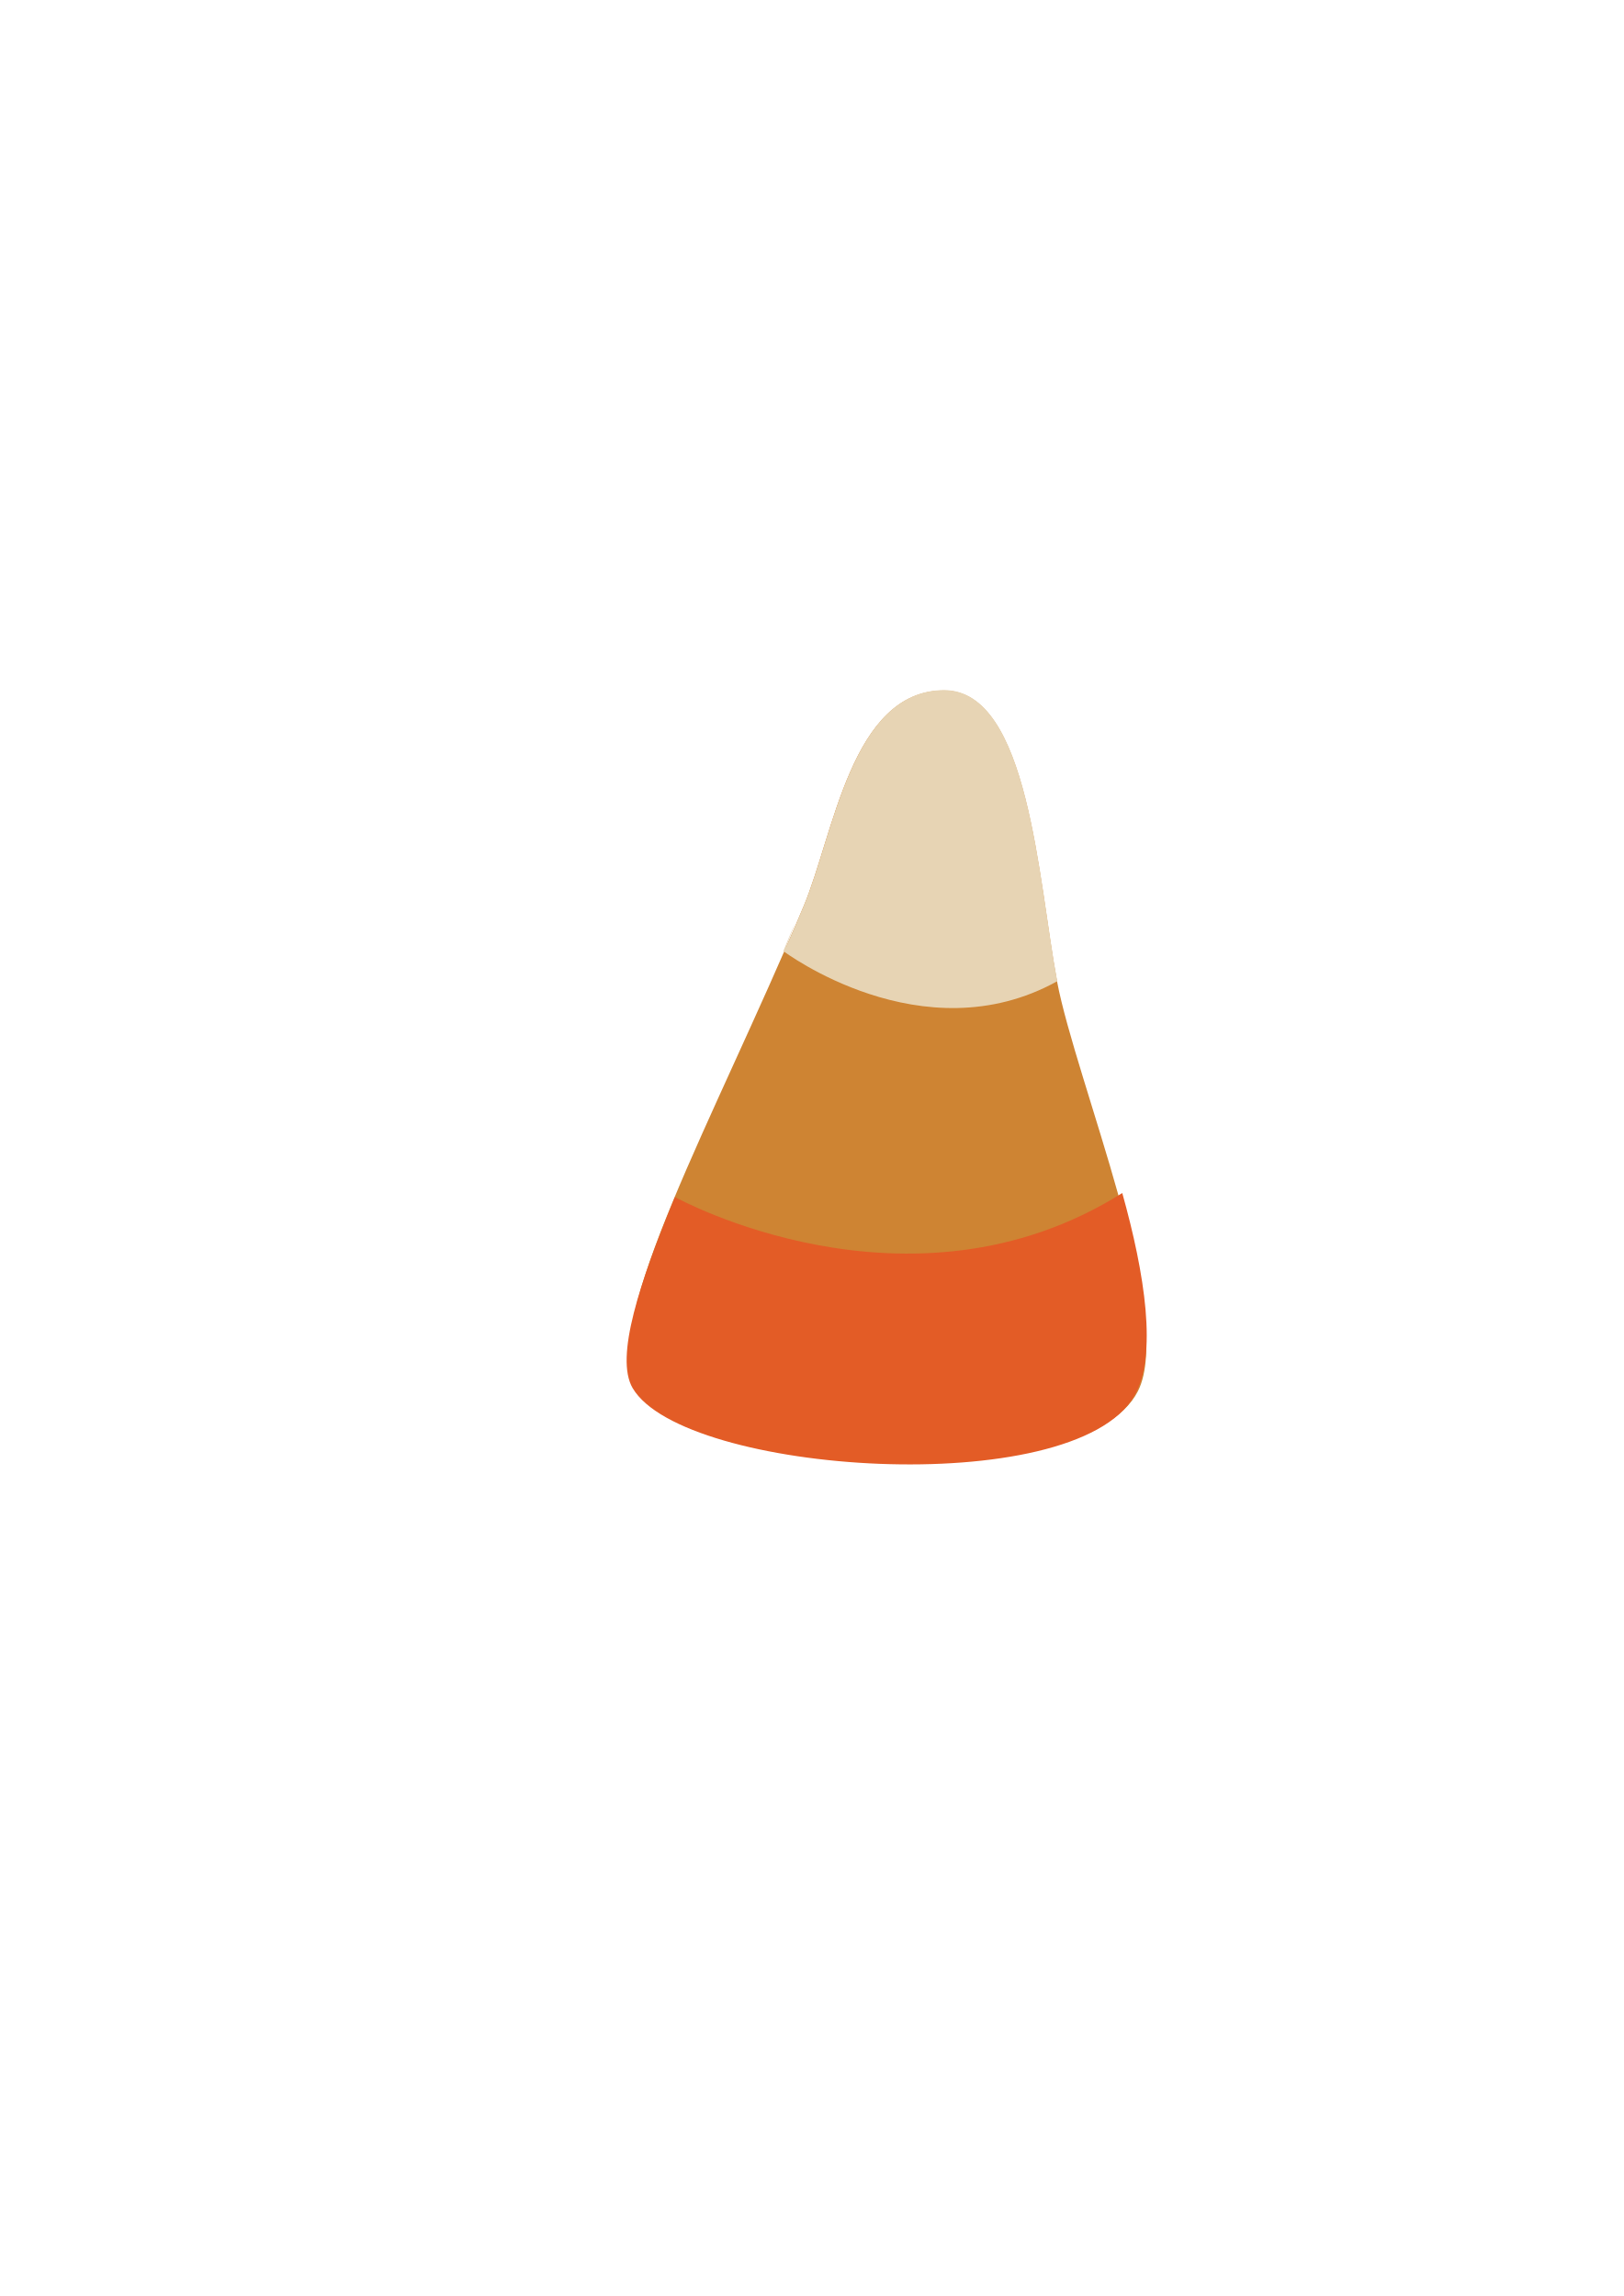
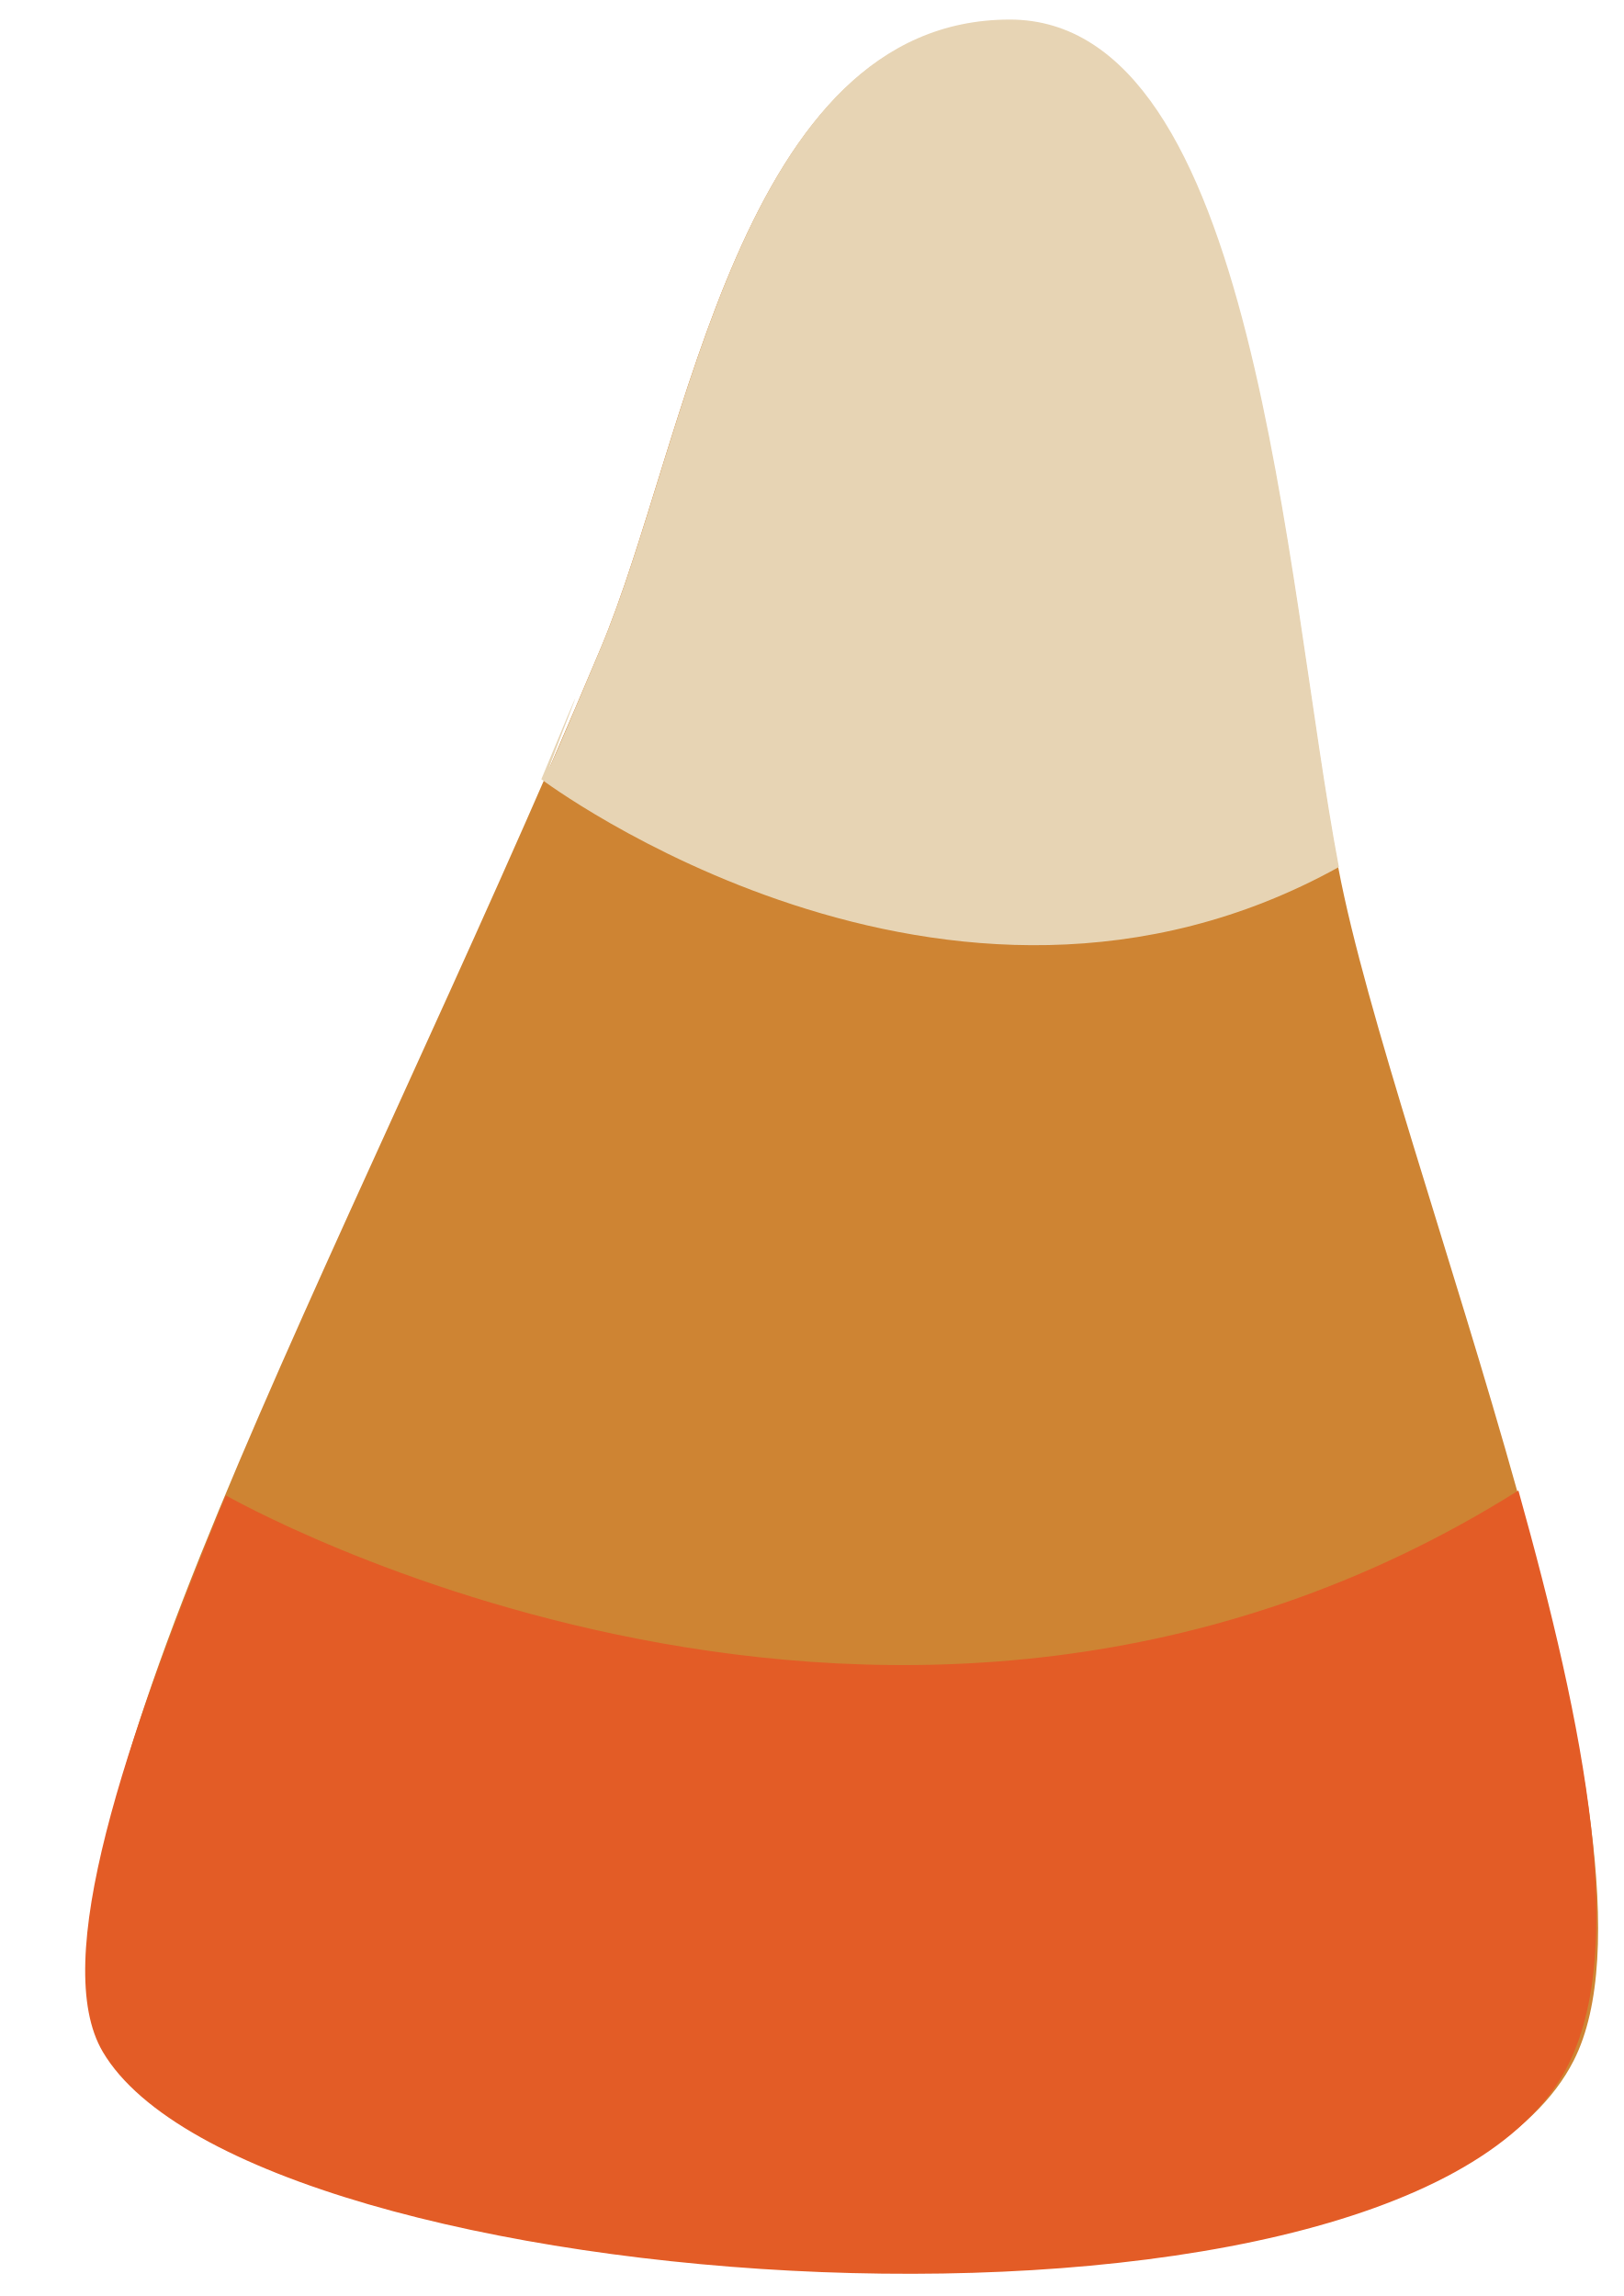
<svg xmlns="http://www.w3.org/2000/svg" width="210mm" height="297mm" viewBox="0 0 210 297" version="1.1" id="svg5">
  <defs id="defs2" />
  <g id="layer1" style="display:inline">
-     <path style="fill:#ce8433;stroke:none;stroke-width:0.965;stroke-dasharray:none;stroke-opacity:1;fill-opacity:1" d="m 122.083,89.319 c -11.978,0.024 -14.261,18.662 -18.137,27.884 -11.687,27.802 -26.326,53.713 -21.61,61.702 6.58,11.146 57.74,15.044 64.839,1.045 4.845,-9.554 -8.022,-40.106 -10.458,-52.976 -2.438,-12.883 -3.644,-37.677 -14.635,-37.655 z" id="path113" />
+     <path style="fill:#ce8433;fill-opacity:1;stroke:none;stroke-width:2.809;stroke-dasharray:none;stroke-opacity:1" d="M 130.493,2.671 C 95.623,2.74 88.975,57.003 77.69,83.849 43.665,164.79 1.047,240.224 14.777,263.483 33.933,295.932 182.876,307.281 203.544,266.526 217.65,238.712 180.191,149.765 173.099,112.297 166,74.79 162.489,2.607 130.493,2.671 Z" id="path113" />
  </g>
  <g id="layer2">
-     <path style="display:inline;fill:#e7d4b4;stroke:none;stroke-width:0.965;stroke-dasharray:none;stroke-opacity:1;fill-opacity:1" d="m 122.105,89.271 c -11.978,0.024 -14.261,18.662 -18.137,27.884 -5.844,13.901 1.872,-5.081 -2.659,5.87 0,0 18.005,13.561 35.43,3.901 -2.438,-12.883 -3.644,-37.677 -14.635,-37.655 z" id="path113-3" />
+     <path style="display:inline;fill:#e7d4b4;fill-opacity:1;stroke:none;stroke-width:2.809;stroke-dasharray:none;stroke-opacity:1" d="M 130.556,2.531 C 95.685,2.601 89.038,56.863 77.752,83.71 60.74,124.181 83.203,68.917 70.012,100.8 c 0,0 52.42,39.48 103.149,11.358 C 166.062,74.651 162.552,2.467 130.556,2.531 Z" id="path113-3" />
  </g>
  <g id="layer3">
-     <path style="display:inline;fill:#e35c26;fill-opacity:1;stroke:none;stroke-width:0.965;stroke-dasharray:none;stroke-opacity:1" d="m 87.294,154.844 c -4.531,10.952 -7.823,20.731 -5.465,24.726 6.58,11.146 56.926,14.598 64.844,1.045 3.077,-5.266 1.391,-15.849 -1.525,-26.29 -27.547,17.324 -57.854,0.519 -57.854,0.519 z" id="path113-6" />
+     <path style="display:inline;fill:#e35c26;fill-opacity:1;stroke:none;stroke-width:2.809;stroke-dasharray:none;stroke-opacity:1" d="m 29.209,193.437 c -13.191,31.883 -22.775,60.355 -15.91,71.985 19.156,32.45 165.728,42.499 188.781,3.044 8.957,-15.33 2.79,-45.263 -5.698,-75.66 -80.199,50.436 -167.172,0.632 -167.172,0.632 z" id="path113-6" />
  </g>
</svg>
